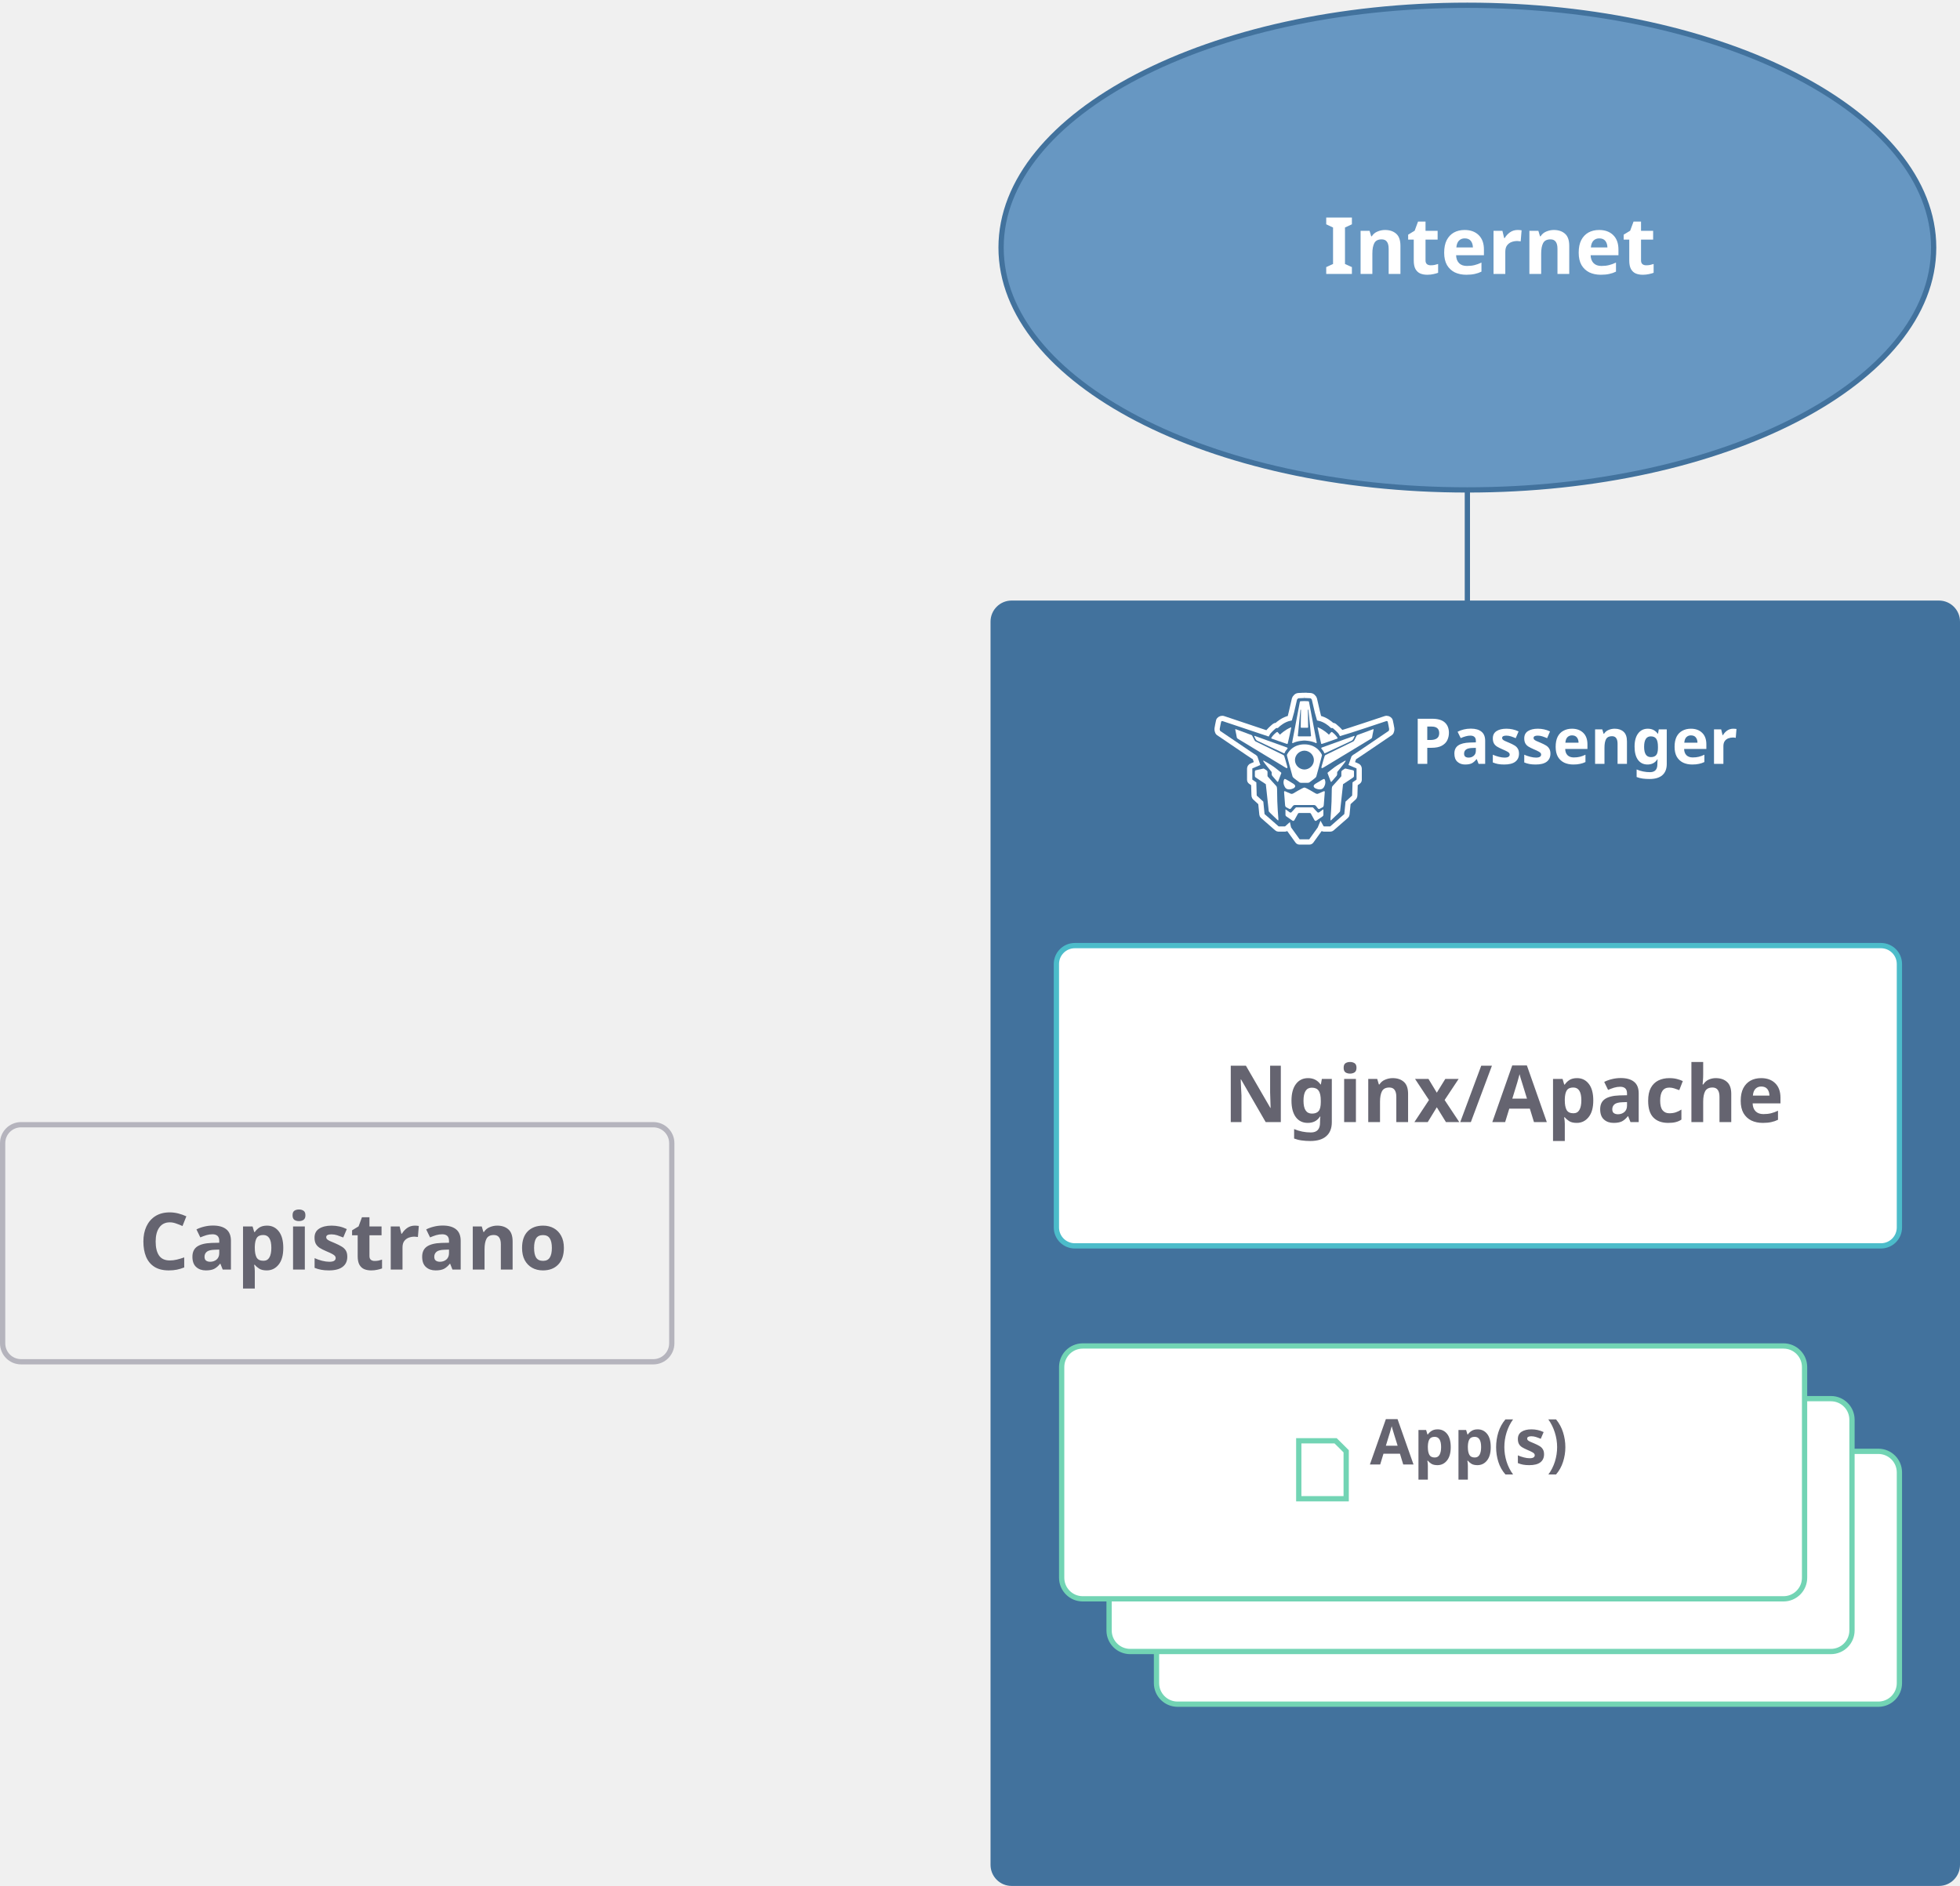
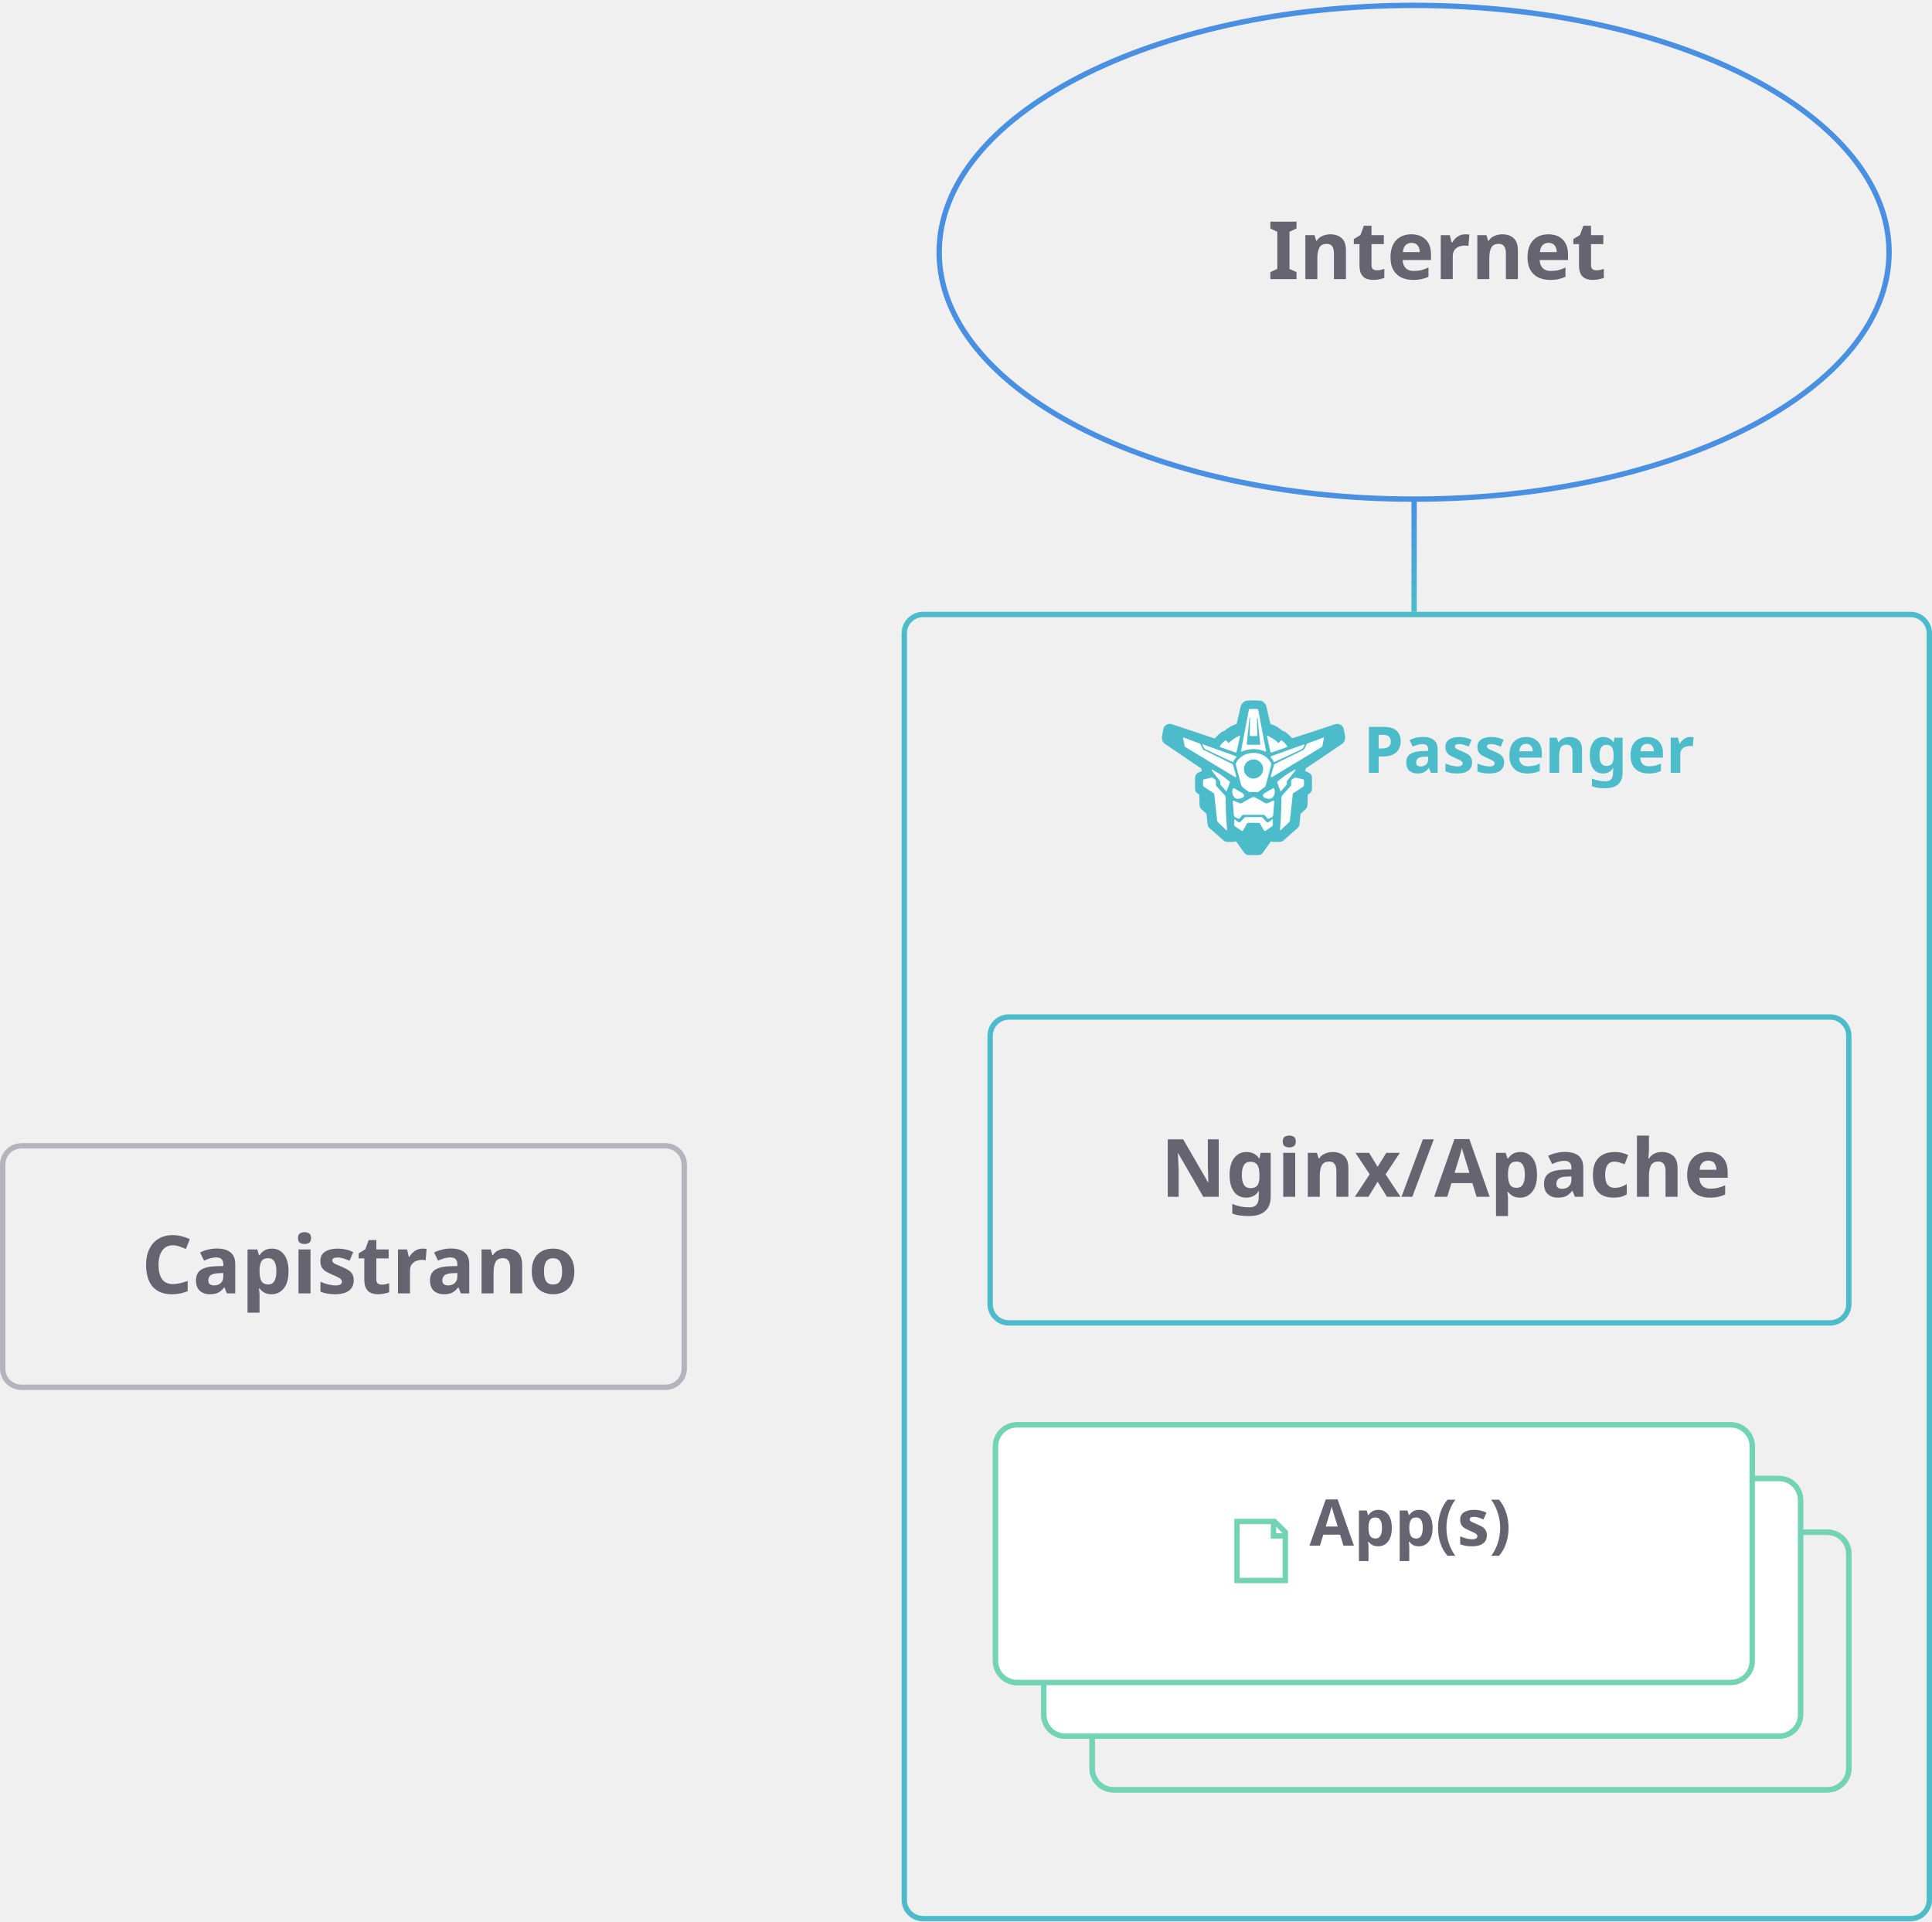
- <svg xmlns="http://www.w3.org/2000/svg" width="372px" height="358px" viewBox="0 0 372 358" version="1.1">
-   <defs />
+ <svg xmlns="http://www.w3.org/2000/svg" width="360px" height="358px" viewBox="0 0 360 358" version="1.1">
+   <defs>
+     <linearGradient x1="100%" y1="50%" x2="0%" y2="50%" id="linearGradient-1">
+       <stop stop-color="#4CBCCA" offset="0%" />
+       <stop stop-color="#4A90E2" offset="100%" />
+     </linearGradient>
+   </defs>
  <g id="Page-1" stroke="none" stroke-width="1" fill="none" fill-rule="evenodd">
-     <g id="Group-23" transform="translate(0, 1)">
-       <rect id="Rectangle" fill="#42729D" x="188" y="113" width="184" height="244" rx="4" />
-       <g id="Group-3" transform="translate(231, 131)">
+     <g id="Group-18" transform="translate(0, 1)">
+       <polyline id="Path-2" stroke="#72D4B4" points="233.31 282.888 233.293 285.187 235.093 285.187" />
+       <path d="M188,188.5 C186.067,188.5 184.5,190.067 184.5,192 L184.5,242 C184.5,243.933 186.067,245.5 188,245.5 L341,245.5 C342.933,245.5 344.5,243.933 344.5,242 L344.5,192 C344.5,190.067 342.933,188.5 341,188.5 L188,188.5 Z" id="Rectangle" stroke="#4CBCCA" />
+       <path d="M172,113.5 C170.067,113.5 168.5,115.067 168.5,117 L168.5,353 C168.5,354.933 170.067,356.5 172,356.5 L356,356.5 C357.933,356.5 359.5,354.933 359.5,353 L359.5,117 C359.5,115.067 357.933,113.5 356,113.5 L172,113.5 Z" id="Rectangle" stroke="#4CBCCA" />
+       <rect id="Rectangle-2" stroke="#72D4B4" x="203.5" y="284.5" width="141" height="48" rx="4" />
+       <rect id="Rectangle-2" stroke="#72D4B4" fill="#FFFFFF" x="194.5" y="274.5" width="141" height="48" rx="4" />
+       <rect id="Rectangle-2" stroke="#72D4B4" fill="#FFFFFF" x="185.5" y="264.5" width="141" height="48" rx="4" />
+       <g id="Group-17" transform="translate(230, 276)">
+         <text id="App(s)" font-family="Interface-Bold, Interface" font-size="12" font-weight="bold" line-spacing="24" fill="#656470">
+           <tspan x="14" y="11">App(s)</tspan>
+         </text>
+         <path d="M0.5,6.5 L0.5,17.5 L9.5,17.5 L9.5,8.498 L8.535,7.527 L7.491,6.5 L0.5,6.5 Z" id="Rectangle-5" stroke="#72D4B4" />
+       </g>
+       <text id="Nginx/Apache" font-family="Interface-Bold, Interface" font-size="15" font-weight="bold" fill="#656470">
+         <tspan x="216.25" y="222">Nginx/Apache</tspan>
+       </text>
+       <path d="M4,212.5 C2.067,212.5 0.5,214.067 0.5,216 L0.5,254 C0.5,255.933 2.067,257.5 4,257.5 L124,257.5 C125.933,257.5 127.5,255.933 127.5,254 L127.5,216 C127.5,214.067 125.933,212.5 124,212.5 L4,212.5 Z" id="Rectangle" stroke="#B5B4BD" />
+       <text id="Capistrano" font-family="Interface-Bold, Interface" font-size="15" font-weight="bold" fill="#656470">
+         <tspan x="26.341" y="240">Capistrano</tspan>
+       </text>
+       <text id="Internet" font-family="Interface-Bold, Interface" font-size="15" font-weight="bold" fill="#656470">
+         <tspan x="236.227" y="51">Internet</tspan>
+       </text>
+       <rect id="Rectangle-2" stroke="#72D4B4" x="203.5" y="284.5" width="141" height="48" rx="4" />
+       <rect id="Rectangle-2" stroke="#72D4B4" fill="#FFFFFF" x="194.5" y="274.5" width="141" height="48" rx="4" />
+       <rect id="Rectangle-2" stroke="#72D4B4" fill="#FFFFFF" x="185.5" y="264.5" width="141" height="48" rx="4" />
+       <polyline id="Path-2" stroke="#72D4B4" points="237.31 282.888 237.293 285.187 239.093 285.187" />
+       <rect id="Rectangle-4" fill="url(#linearGradient-1)" transform="translate(263.5, 102.5) rotate(-270) translate(-263.5, -102.5) " x="253" y="102" width="21" height="1" />
+       <g id="Group-17" transform="translate(230, 276)">
+         <text id="App(s)" font-family="Interface-Bold, Interface" font-size="12" font-weight="bold" line-spacing="24" fill="#656470">
+           <tspan x="14" y="11">App(s)</tspan>
+         </text>
+         <path d="M0.5,6.5 L0.5,17.5 L9.5,17.5 L9.5,8.498 L8.535,7.527 L7.491,6.5 L0.5,6.5 Z" id="Rectangle-5" stroke="#72D4B4" />
+       </g>
+       <g id="Group-3" transform="translate(217, 130)">
        <g id="passenger_logo_border" fill-rule="nonzero">
-           <g id="Fill-1" stroke="#FFFFFF">
+           <g id="Fill-1" fill="#4CBCCA" stroke="#4CBCCA">
            <g id="path-2-link">
              <path d="M15.637,27.83 C15.498,27.83 15.367,27.763 15.286,27.65 L13.621,25.333 C13.587,25.285 13.562,25.231 13.55,25.172 L13.511,24.995 C13.362,25.128 13.185,25.348 12.895,25.37 C12.723,25.383 11.967,25.376 11.65,25.371 C11.548,25.37 11.449,25.332 11.371,25.264 L8.659,22.89 C8.575,22.817 8.524,22.716 8.513,22.606 L8.294,20.41 L7.275,19.474 C7.172,19.405 7.016,19.247 7.016,18.925 C7.016,18.789 6.977,17.553 6.953,16.78 L6.371,16.377 C6.254,16.296 6.184,16.162 6.184,16.02 L6.184,13.91 C6.184,13.705 6.318,13.444 6.61,13.356 C6.661,13.341 7.048,13.178 7.6,12.938 C7.538,12.74 7.392,12.33 7.206,11.844 C7.151,11.783 7.103,11.74 7.085,11.727 C6.971,11.672 6.335,11.271 0.27,7.137 C0.206,7.093 0.154,7.032 0.121,6.96 C0.085,6.882 -0.029,6.604 0.007,6.282 C0.033,6.049 0.213,5.199 0.289,4.845 C0.305,4.772 0.339,4.704 0.388,4.649 C0.559,4.455 0.867,4.293 1.221,4.417 C1.437,4.494 8.53,6.864 9.552,7.206 C9.807,6.733 10.644,6.021 10.895,5.813 C10.968,5.752 11.057,5.718 11.152,5.714 L11.32,5.707 C11.652,5.391 12.607,4.574 13.822,4.324 C13.878,4.185 14.258,2.581 14.687,0.673 C14.698,0.62 14.72,0.57 14.752,0.523 C14.865,0.357 15.047,0.144 15.27,0.077 C15.314,0.064 15.442,0.026 16.383,0.008 L16.563,0.005 L16.575,0.18 L16.582,0.005 L16.759,0.002 C17.708,0.025 17.837,0.064 17.881,0.077 C18.103,0.144 18.285,0.357 18.399,0.523 C18.43,0.569 18.453,0.62 18.464,0.673 C18.893,2.582 19.273,4.185 19.329,4.323 C20.544,4.574 21.498,5.391 21.831,5.707 L21.999,5.714 C22.094,5.718 22.182,5.752 22.255,5.813 C22.507,6.021 23.344,6.734 23.566,7.149 C24.643,6.857 31.717,4.492 31.93,4.417 C32.283,4.293 32.592,4.455 32.763,4.649 C32.812,4.705 32.846,4.772 32.862,4.845 C32.921,5.119 33.117,6.035 33.144,6.282 C33.18,6.605 33.065,6.883 33.03,6.961 C32.997,7.032 32.945,7.093 32.881,7.137 C26.675,11.366 26.154,11.689 26.059,11.731 C26.051,11.737 26.003,11.78 25.944,11.844 C25.757,12.335 25.61,12.748 25.55,12.937 C26.103,13.178 26.49,13.341 26.541,13.357 C26.833,13.445 26.967,13.705 26.967,13.91 L26.967,16.02 C26.967,16.162 26.897,16.296 26.78,16.377 L26.198,16.78 C26.173,17.553 26.135,18.789 26.135,18.925 C26.135,19.247 25.979,19.405 25.876,19.474 L24.857,20.41 L24.638,22.606 C24.627,22.716 24.575,22.817 24.492,22.89 L21.779,25.264 C21.702,25.332 21.603,25.37 21.5,25.371 C21.184,25.376 20.428,25.383 20.256,25.37 C19.967,25.348 19.789,25.128 19.692,24.951 L19.601,25.172 C19.588,25.231 19.564,25.285 19.529,25.334 L17.865,27.65 C17.784,27.762 17.653,27.83 17.514,27.83 L15.637,27.83 Z" id="path-2" />
            </g>
          </g>
          <path d="M20.413,15.944 C20.413,15.944 20.782,16.553 20.283,17.407 C19.784,18.261 18.61,17.621 18.61,17.621 C18.61,17.621 17.94,17.251 18.657,16.787 C19.374,16.324 20.075,15.944 20.075,15.944 C20.075,15.944 20.347,15.789 20.413,15.944" id="Fill-7" fill="#FFFFFF" />
          <path d="M21.561,16.35 C21.613,16.506 21.754,16.35 21.754,16.35 L22.699,15.251 L22.777,15.058 C22.777,15.058 22.803,14.73 22.788,14.647 C22.772,14.563 22.819,14.522 22.819,14.522 C22.819,14.522 24.326,12.683 24.378,12.511 C24.43,12.339 24.326,12.381 24.326,12.381 C23.027,13.099 22.356,13.584 22.356,13.584 C22.356,13.584 21.099,14.548 21.005,14.647 C20.912,14.745 21.005,14.87 21.005,14.87" id="Fill-9" fill="#FFFFFF" />
          <path d="M23.903,16.863 L23.363,21.828 C23.363,21.828 23.376,21.967 23.279,22.106 C23.183,22.244 21.603,23.731 21.603,23.731 C21.603,23.731 21.512,23.842 21.516,23.467 C21.52,23.092 21.755,21.328 21.769,17.758 L21.797,17.508 C21.797,17.508 21.811,17.3 21.949,17.175 C22.088,17.05 23.473,15.48 23.473,15.48 C23.473,15.48 23.584,15.397 23.584,15.258 L23.584,14.535 C23.584,14.535 23.557,14.383 23.778,14.216 C24,14.049 24.319,13.883 24.319,13.883 L25.857,14.23 C25.857,14.23 25.981,14.272 25.981,14.508 L25.981,15.327 C25.981,15.327 25.967,15.494 25.801,15.605 C25.635,15.716 23.903,16.863 23.903,16.863" id="Fill-11" fill="#FFFFFF" />
          <path d="M29.224,8.229 L20.176,13.702 C20.176,13.702 19.673,14.046 19.829,13.508 C19.982,12.896 20.384,11.605 20.384,11.605 C20.384,11.605 20.435,11.411 20.544,11.341 C20.799,11.216 25.666,8.837 25.843,8.743 C25.992,8.667 26.12,8.382 26.12,8.382 L26.503,7.626 C26.503,7.626 26.568,7.55 26.665,7.514 C26.763,7.478 29.57,6.437 29.57,6.437 C29.57,6.437 29.764,6.326 29.695,6.549 C29.626,6.771 29.418,7.965 29.418,7.965 C29.418,7.965 29.395,8.126 29.224,8.229" id="Fill-13" fill="#FFFFFF" />
          <path d="M26.03,7.927 L25.843,8.292 C25.843,8.292 25.749,8.49 25.552,8.604 C25.354,8.719 20.439,11 20.439,11 C20.439,11 20.363,11.053 20.304,10.854 C20.241,10.615 19.8,10.125 19.8,10.125 C19.8,10.125 19.67,9.962 19.94,9.875 C20.273,9.761 26.03,7.688 26.03,7.688 C26.03,7.688 26.17,7.654 26.03,7.927" id="Fill-15" fill="#FFFFFF" />
          <path d="M14.021,6.062 C12.838,6.572 12.066,7.33 11.945,7.449 C11.923,7.47 11.907,7.441 11.907,7.441 L11.513,7 C11.416,6.875 11.229,7.035 11.229,7.035 C10.696,7.451 10.384,7.903 10.301,8.049 C10.229,8.171 10.356,8.208 10.356,8.208 C10.356,8.208 13.037,9.16 13.148,9.181 C13.359,9.244 13.376,9.236 13.411,9.112 C13.431,9.043 14.049,6.326 14.063,6.18 C14.093,6.021 14.021,6.062 14.021,6.062" id="Fill-17" fill="#FFFFFF" />
          <path d="M22.85,8.049 C22.767,7.903 22.455,7.451 21.922,7.035 C21.922,7.035 21.735,6.875 21.637,7 L21.244,7.441 C21.244,7.441 21.228,7.47 21.206,7.449 C21.085,7.33 20.312,6.572 19.13,6.062 C19.13,6.062 19.058,6.021 19.088,6.18 C19.102,6.326 19.72,9.043 19.74,9.112 C19.775,9.236 19.792,9.244 20.002,9.181 C20.113,9.16 22.795,8.208 22.795,8.208 C22.795,8.208 22.921,8.171 22.85,8.049" id="Fill-19" fill="#FFFFFF" />
          <path d="M17.664,7.781 L16.578,7.781 L16.573,7.781 L15.487,7.781 C15.487,7.781 15.32,7.779 15.32,7.686 C15.32,7.594 15.819,2.729 15.819,2.729 C15.819,2.729 15.913,2.677 15.923,2.77 C15.933,2.864 15.872,6.047 15.872,6.047 C15.872,6.047 15.866,6.141 15.985,6.146 C16.089,6.15 16.47,6.151 16.581,6.151 L16.596,6.151 L16.611,6.151 C16.716,6.151 17.062,6.15 17.166,6.146 C17.285,6.141 17.279,6.047 17.279,6.047 C17.279,6.047 17.218,2.864 17.228,2.77 C17.238,2.677 17.332,2.729 17.332,2.729 C17.332,2.729 17.831,7.594 17.831,7.686 C17.831,7.779 17.664,7.781 17.664,7.781 M17.446,1.249 C17.425,1.114 17.29,1.114 17.29,1.114 L16.581,1.083 L16.57,1.083 L15.861,1.114 C15.861,1.114 15.725,1.114 15.705,1.249 C15.684,1.385 14.25,8.917 14.25,8.917 C14.25,8.917 14.208,9.115 14.395,9.052 C15.282,8.606 16.529,8.574 16.575,8.573 C16.622,8.574 17.868,8.606 18.755,9.052 C18.943,9.115 18.901,8.917 18.901,8.917 C18.901,8.917 17.467,1.385 17.446,1.249" id="Fill-21" fill="#FFFFFF" />
          <path d="M14.494,16.787 C13.777,16.324 13.075,15.944 13.075,15.944 C13.075,15.944 12.804,15.788 12.738,15.944 C12.738,15.944 12.369,16.553 12.868,17.407 C13.366,18.261 14.541,17.621 14.541,17.621 C14.541,17.621 15.211,17.251 14.494,16.787" id="Fill-23" fill="#FFFFFF" />
          <path d="M10.795,13.584 C10.795,13.584 10.124,13.099 8.825,12.381 C8.825,12.381 8.721,12.339 8.773,12.511 C8.825,12.683 10.332,14.522 10.332,14.522 C10.332,14.522 10.379,14.563 10.363,14.647 C10.348,14.73 10.374,15.058 10.374,15.058 L10.452,15.251 L11.397,16.35 C11.397,16.35 11.538,16.506 11.59,16.35 L12.145,14.87 C12.145,14.87 12.239,14.745 12.145,14.647 C12.052,14.548 10.795,13.584 10.795,13.584" id="Fill-25" fill="#FFFFFF" />
          <path d="M11.382,17.758 L11.354,17.508 C11.354,17.508 11.34,17.3 11.202,17.175 C11.063,17.05 9.677,15.48 9.677,15.48 C9.677,15.48 9.567,15.397 9.567,15.258 L9.567,14.535 C9.567,14.535 9.594,14.383 9.373,14.216 C9.151,14.049 8.832,13.883 8.832,13.883 L7.294,14.23 C7.294,14.23 7.169,14.272 7.169,14.508 L7.169,15.327 C7.169,15.327 7.183,15.494 7.35,15.605 C7.516,15.716 9.248,16.863 9.248,16.863 L9.788,21.828 C9.788,21.828 9.774,21.967 9.871,22.106 C9.968,22.244 11.548,23.731 11.548,23.731 C11.548,23.731 11.639,23.842 11.635,23.467 C11.631,23.092 11.395,21.328 11.382,17.758" id="Fill-29" fill="#FFFFFF" />
          <path d="M13.321,13.508 C13.169,12.896 12.767,11.605 12.767,11.605 C12.767,11.605 12.716,11.411 12.606,11.341 C12.352,11.216 7.485,8.837 7.308,8.743 C7.159,8.667 7.031,8.382 7.031,8.382 L6.648,7.626 C6.648,7.626 6.583,7.55 6.485,7.514 C6.388,7.478 3.581,6.437 3.581,6.437 C3.581,6.437 3.387,6.326 3.456,6.549 C3.525,6.771 3.733,7.965 3.733,7.965 C3.733,7.965 3.756,8.126 3.927,8.229 L12.975,13.702 C12.975,13.702 13.477,14.046 13.321,13.508" id="Fill-31" fill="#FFFFFF" />
          <path d="M7.308,8.292 C7.308,8.292 7.401,8.49 7.599,8.604 C7.796,8.719 12.712,11 12.712,11 C12.712,11 12.788,11.052 12.847,10.855 C12.909,10.615 13.351,10.125 13.351,10.125 C13.351,10.125 13.481,9.962 13.211,9.875 C12.878,9.761 7.121,7.688 7.121,7.688 C7.121,7.688 6.981,7.654 7.121,7.927 L7.308,8.292 Z" id="Fill-33" fill="#FFFFFF" />
          <path d="M16.575,14.076 C15.603,14.058 14.78,13.264 14.78,12.285 C14.78,11.307 15.603,10.512 16.575,10.494 C17.548,10.512 18.371,11.307 18.371,12.285 C18.371,13.264 17.548,14.058 16.575,14.076 M19.843,11.167 C18.775,9.242 16.809,9.291 16.575,9.304 C16.342,9.291 14.375,9.242 13.308,11.167 C13.308,11.167 13.252,11.299 13.252,11.403 C13.252,11.507 14.319,15.39 14.319,15.39 C14.319,15.39 14.34,15.438 14.43,15.57 C14.52,15.702 15.587,16.48 15.587,16.48 C15.587,16.48 15.663,16.584 15.933,16.598 C16.165,16.61 16.488,16.602 16.575,16.599 C16.662,16.602 16.986,16.61 17.217,16.598 C17.488,16.584 17.564,16.48 17.564,16.48 C17.564,16.48 18.631,15.702 18.721,15.57 C18.811,15.438 18.832,15.39 18.832,15.39 C18.832,15.39 19.899,11.507 19.899,11.403 C19.899,11.299 19.843,11.167 19.843,11.167" id="Fill-35" fill="#FFFFFF" />
          <path d="M20.176,22.661 L20.176,21.703 C20.176,21.578 20.044,21.71 20.044,21.71 L19.414,22.168 C19.213,22.328 19.067,22.21 19.067,22.21 C19.067,22.21 18.388,21.515 18.291,21.376 C18.194,21.238 18.063,21.251 18.063,21.251 L15.088,21.251 C15.088,21.251 14.956,21.238 14.859,21.376 C14.763,21.515 14.084,22.21 14.084,22.21 C14.084,22.21 13.938,22.328 13.737,22.168 L13.107,21.71 C13.107,21.71 12.975,21.578 12.975,21.703 L12.975,22.661 C12.975,22.661 12.968,22.842 13.121,22.96 C13.273,23.078 14.347,23.807 14.347,23.807 C14.347,23.807 14.554,23.923 14.7,23.627 L15.365,22.425 C15.365,22.425 15.407,22.328 15.663,22.321 C15.893,22.315 17.252,22.315 17.488,22.321 C17.744,22.328 17.786,22.425 17.786,22.425 L18.451,23.627 C18.597,23.923 18.804,23.807 18.804,23.807 C18.804,23.807 19.878,23.078 20.03,22.96 C20.183,22.842 20.176,22.661 20.176,22.661" id="Fill-37" fill="#FFFFFF" />
          <path d="M20.124,18.253 L19.215,18.646 C19.214,18.647 19.212,18.647 19.211,18.648 C19.191,18.66 18.963,18.79 18.658,18.591 C18.658,18.591 16.867,17.508 16.617,17.508 C16.615,17.508 16.614,17.509 16.613,17.509 C16.611,17.509 16.61,17.508 16.609,17.508 L16.512,17.508 C16.503,17.508 16.496,17.511 16.489,17.515 C16.12,17.607 14.492,18.591 14.492,18.591 C14.188,18.79 13.96,18.66 13.94,18.648 C13.938,18.647 13.937,18.647 13.936,18.646 L13.027,18.253 C13.025,18.252 12.7,18.066 12.712,18.348 C12.713,18.369 12.892,20.675 12.892,20.675 C12.899,21.081 13.053,21.197 13.071,21.209 C13.071,21.209 13.072,21.21 13.073,21.21 L13.555,21.472 C13.556,21.473 13.82,21.636 13.934,21.538 C13.936,21.536 13.939,21.535 13.942,21.533 C13.97,21.506 14.171,21.316 14.312,21.085 C14.459,20.844 14.695,20.822 14.713,20.821 C14.714,20.821 14.714,20.821 14.715,20.821 L18.436,20.821 C18.436,20.821 18.437,20.821 18.438,20.821 C18.456,20.822 18.692,20.844 18.839,21.085 C18.98,21.316 19.181,21.506 19.209,21.533 C19.212,21.535 19.215,21.536 19.217,21.538 C19.331,21.636 19.594,21.473 19.596,21.472 L20.078,21.21 C20.079,21.21 20.079,21.209 20.08,21.209 C20.098,21.197 20.252,21.081 20.259,20.675 C20.259,20.675 20.438,18.369 20.439,18.348 C20.451,18.066 20.126,18.252 20.124,18.253" id="Fill-39" fill="#FFFFFF" />
        </g>
-         <text id="Passenger" font-family="Interface-Bold, Interface" font-size="12" font-weight="bold" line-spacing="24" fill="#FFFFFF">
+         <text id="Passenger" font-family="Interface-Bold, Interface" font-size="12" font-weight="bold" line-spacing="24" fill="#4CBCCA">
          <tspan x="37" y="13">Passenger</tspan>
        </text>
      </g>
-       <g id="Group-20" transform="translate(200, 178)">
-         <path d="M4,0.5 C2.067,0.5 0.5,2.067 0.5,4 L0.5,54 C0.5,55.933 2.067,57.5 4,57.5 L157,57.5 C158.933,57.5 160.5,55.933 160.5,54 L160.5,4 C160.5,2.067 158.933,0.5 157,0.5 L4,0.5 Z" id="Rectangle" stroke="#4CBCCA" fill="#FFFFFF" />
-         <text id="Nginx/Apache" font-family="Interface-Bold, Interface" font-size="15" font-weight="bold" fill="#656470">
-           <tspan x="32.25" y="34">Nginx/Apache</tspan>
-         </text>
-       </g>
-       <g id="Group-19" transform="translate(201, 254)">
-         <rect id="Rectangle-2-Copy" stroke="#72D4B4" fill="#FFFFFF" x="18.5" y="20.5" width="141" height="48" rx="4" />
-         <rect id="Rectangle-2-Copy-2" stroke="#72D4B4" fill="#FFFFFF" x="9.5" y="10.5" width="141" height="48" rx="4" />
-         <rect id="Rectangle-2-Copy-3" stroke="#72D4B4" fill="#FFFFFF" x="0.5" y="0.5" width="141" height="48" rx="4" />
-         <g id="Group-17-Copy" transform="translate(45, 12)">
-           <text id="App(s)" font-family="Interface-Bold, Interface" font-size="12" font-weight="bold" line-spacing="24" fill="#656470">
-             <tspan x="14" y="11">App(s)</tspan>
-           </text>
-           <path d="M0.5,6.5 L0.5,17.5 L9.5,17.5 L9.5,8.498 L8.535,7.527 L7.491,6.5 L0.5,6.5 Z" id="Rectangle-5" stroke="#72D4B4" />
-         </g>
-       </g>
-       <g id="Group-21" transform="translate(0, 212)">
-         <path d="M4,0.5 C2.067,0.5 0.5,2.067 0.5,4 L0.5,42 C0.5,43.933 2.067,45.5 4,45.5 L124,45.5 C125.933,45.5 127.5,43.933 127.5,42 L127.5,4 C127.5,2.067 125.933,0.5 124,0.5 L4,0.5 Z" id="Rectangle-Copy" stroke="#B5B4BD" />
-         <text id="Capistrano" font-family="Interface-Bold, Interface" font-size="15" font-weight="bold" fill="#656470">
-           <tspan x="26.341" y="28">Capistrano</tspan>
-         </text>
-       </g>
-       <g id="Group-22" transform="translate(190, 0)">
-         <ellipse id="Oval-Copy" stroke="#42729D" fill="#6797C2" cx="88.5" cy="46" rx="88.5" ry="46" />
-         <text id="Internet-Copy" font-family="Interface-Bold, Interface" font-size="15" font-weight="bold" fill="#FFFFFF">
-           <tspan x="61.227" y="51">Internet</tspan>
-         </text>
-       </g>
-       <rect id="Rectangle-6" fill="#42729D" x="278" y="92" width="1" height="24" />
+       <ellipse id="Oval" stroke="#4A90E2" cx="263.5" cy="46" rx="88.5" ry="46" />
    </g>
  </g>
</svg>
